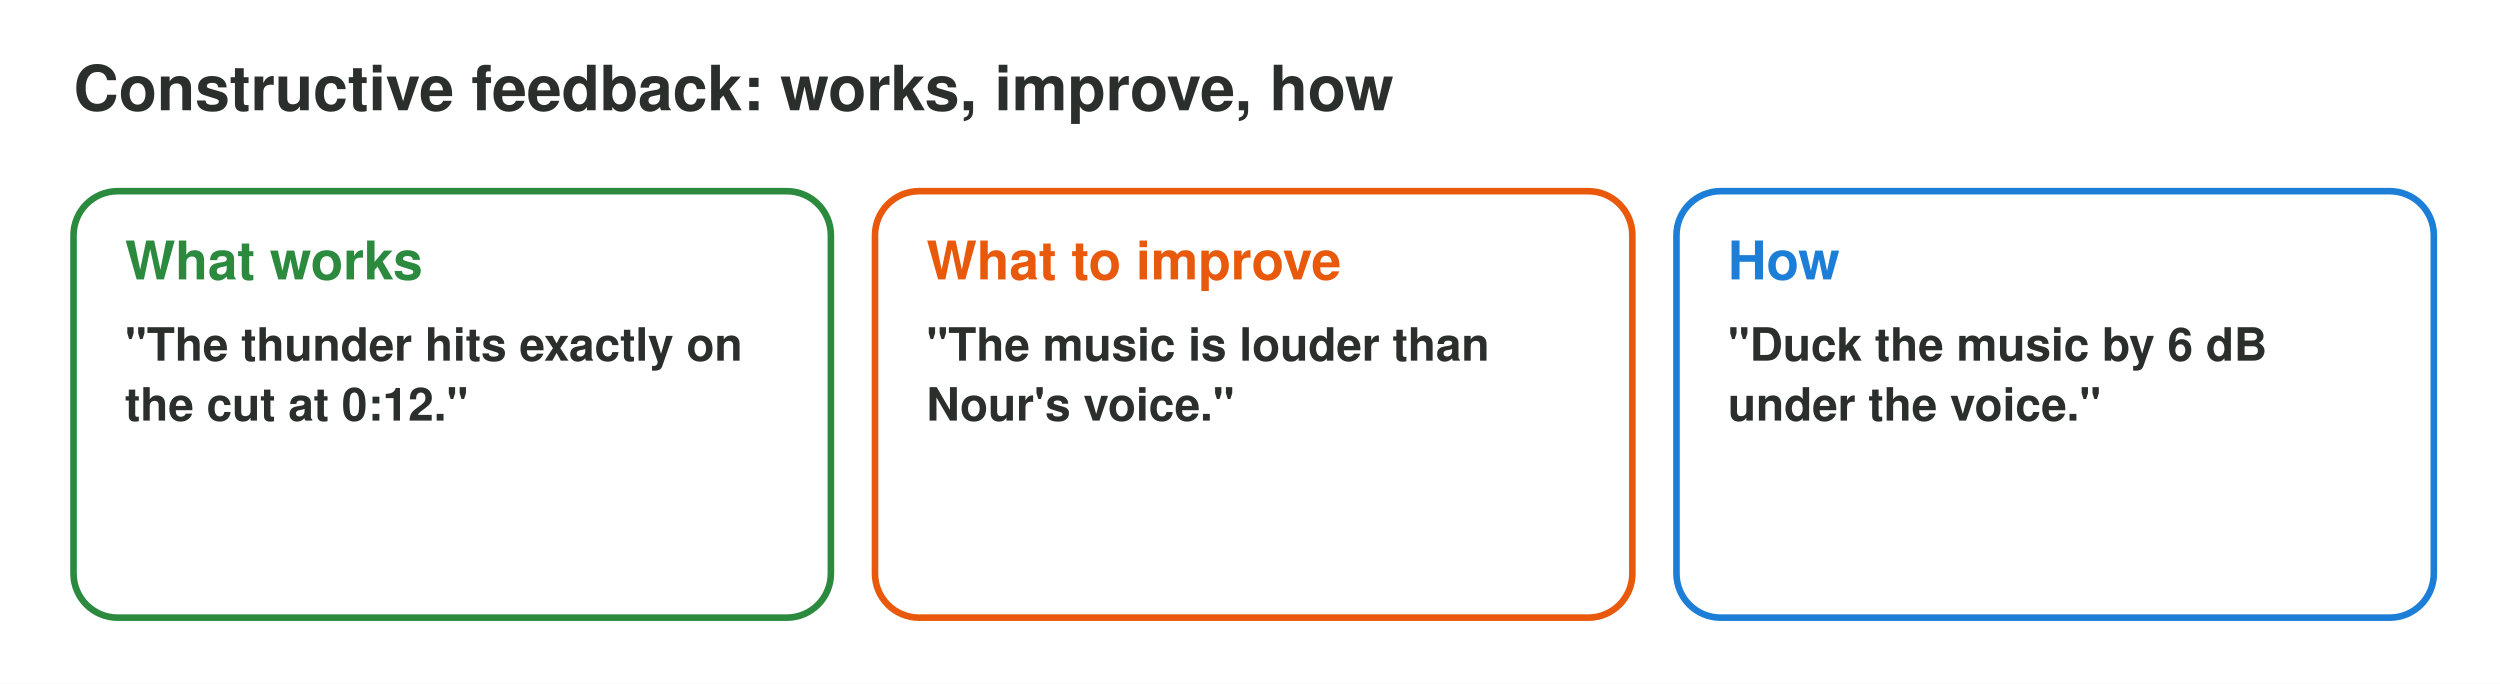
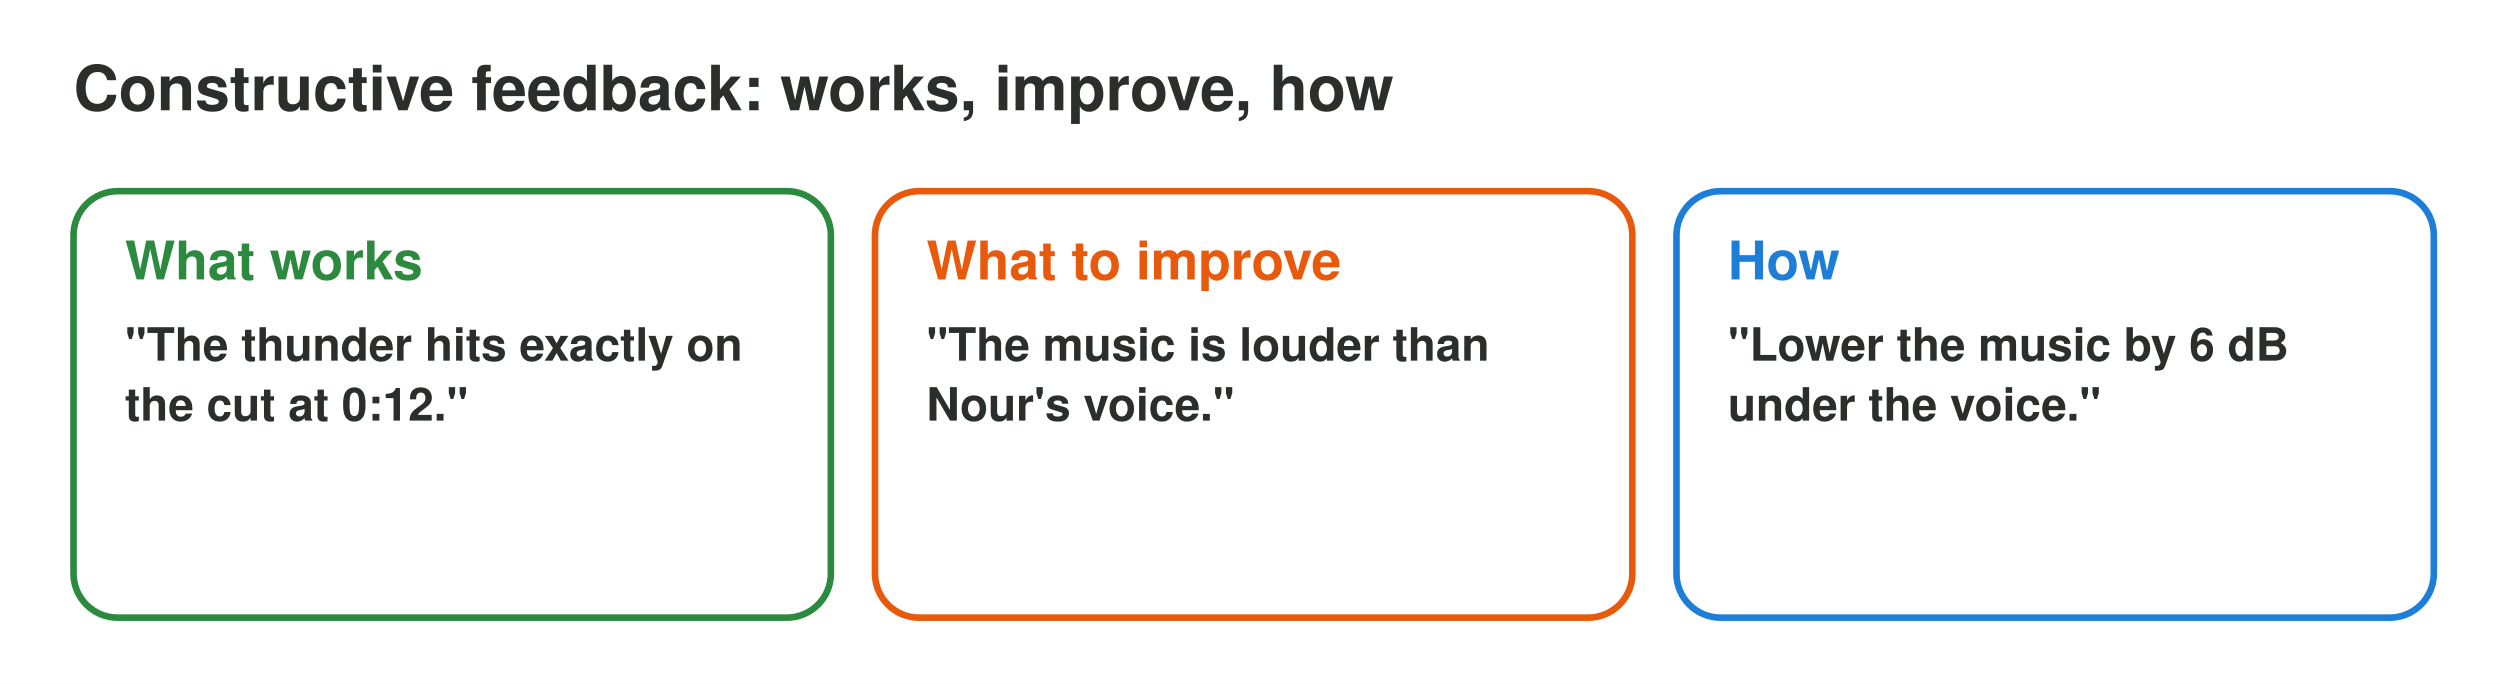
<svg xmlns="http://www.w3.org/2000/svg" width="680" height="186" viewBox="0 0 680 186" font-family="Helvetica, Arial, sans-serif" font-weight="600">
  <rect width="680" height="186" fill="#ffffff" />
  <text x="20" y="30" font-size="17" fill="#2a2f2c" text-anchor="start" font-weight="800" xml:space="preserve">Constructive feedback: works, improve, how</text>
  <rect x="20" y="52" width="206" height="116" rx="12" fill="#ffffff" stroke="#2b8a3e" stroke-width="1.8" />
  <text x="34" y="76" font-size="14.5" fill="#2b8a3e" text-anchor="start" font-weight="800" xml:space="preserve">What works</text>
  <text x="34" y="98.1" font-size="12.5" fill="#2a2f2c" text-anchor="start" font-weight="600" xml:space="preserve">"The thunder hits exactly on</text>
  <text x="34" y="114.4" font-size="12.5" fill="#2a2f2c" text-anchor="start" font-weight="600" xml:space="preserve">the cut at 0:12."</text>
  <rect x="238" y="52" width="206" height="116" rx="12" fill="#ffffff" stroke="#e8590c" stroke-width="1.8" />
  <text x="252" y="76" font-size="14.5" fill="#e8590c" text-anchor="start" font-weight="800" xml:space="preserve">What to improve</text>
  <text x="252" y="98.1" font-size="12.5" fill="#2a2f2c" text-anchor="start" font-weight="600" xml:space="preserve">"The music is louder than</text>
  <text x="252" y="114.4" font-size="12.5" fill="#2a2f2c" text-anchor="start" font-weight="600" xml:space="preserve">Nour's voice."</text>
  <rect x="456" y="52" width="206" height="116" rx="12" fill="#ffffff" stroke="#1c7ed6" stroke-width="1.8" />
  <text x="470" y="76" font-size="14.5" fill="#1c7ed6" text-anchor="start" font-weight="800" xml:space="preserve">How</text>
-   <text x="470" y="98.1" font-size="12.5" fill="#2a2f2c" text-anchor="start" font-weight="600" xml:space="preserve">"Duck the music by 6 dB</text>
+   <text x="470" y="98.1" font-size="12.5" fill="#2a2f2c" text-anchor="start" font-weight="600" xml:space="preserve">"Lower the music by 6 dB</text>
  <text x="470" y="114.4" font-size="12.5" fill="#2a2f2c" text-anchor="start" font-weight="600" xml:space="preserve">under the voice."</text>
</svg>
